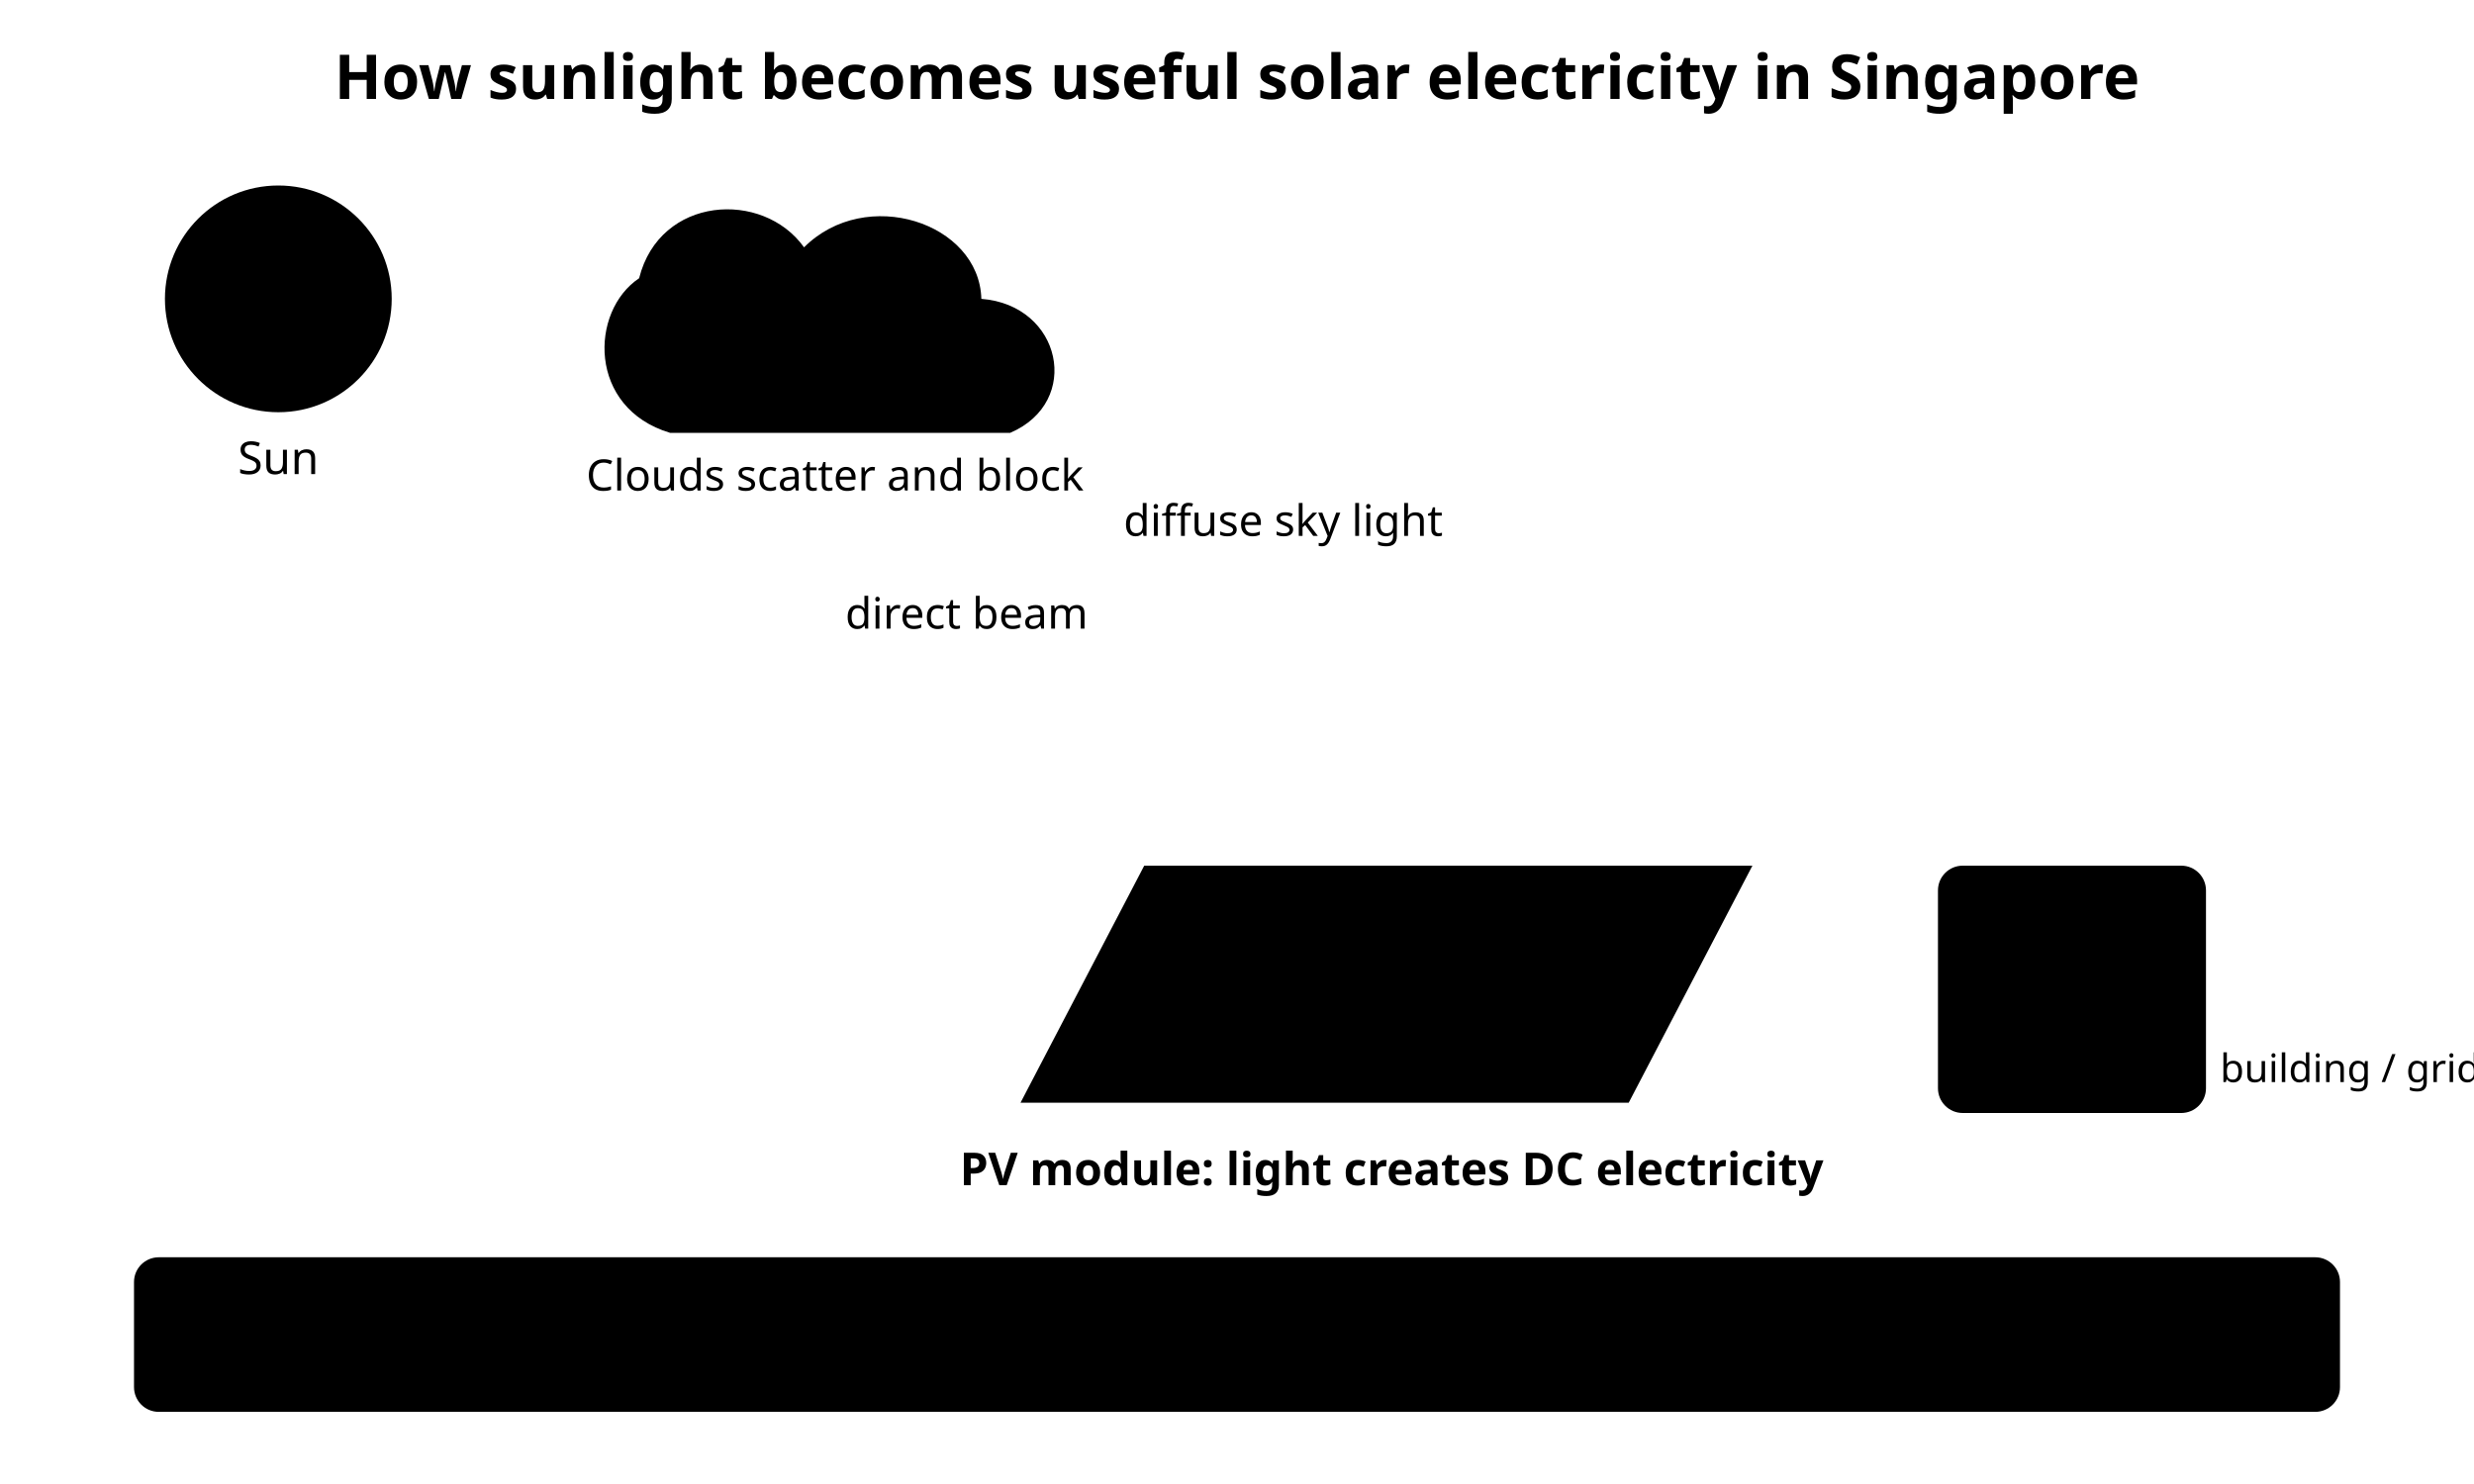
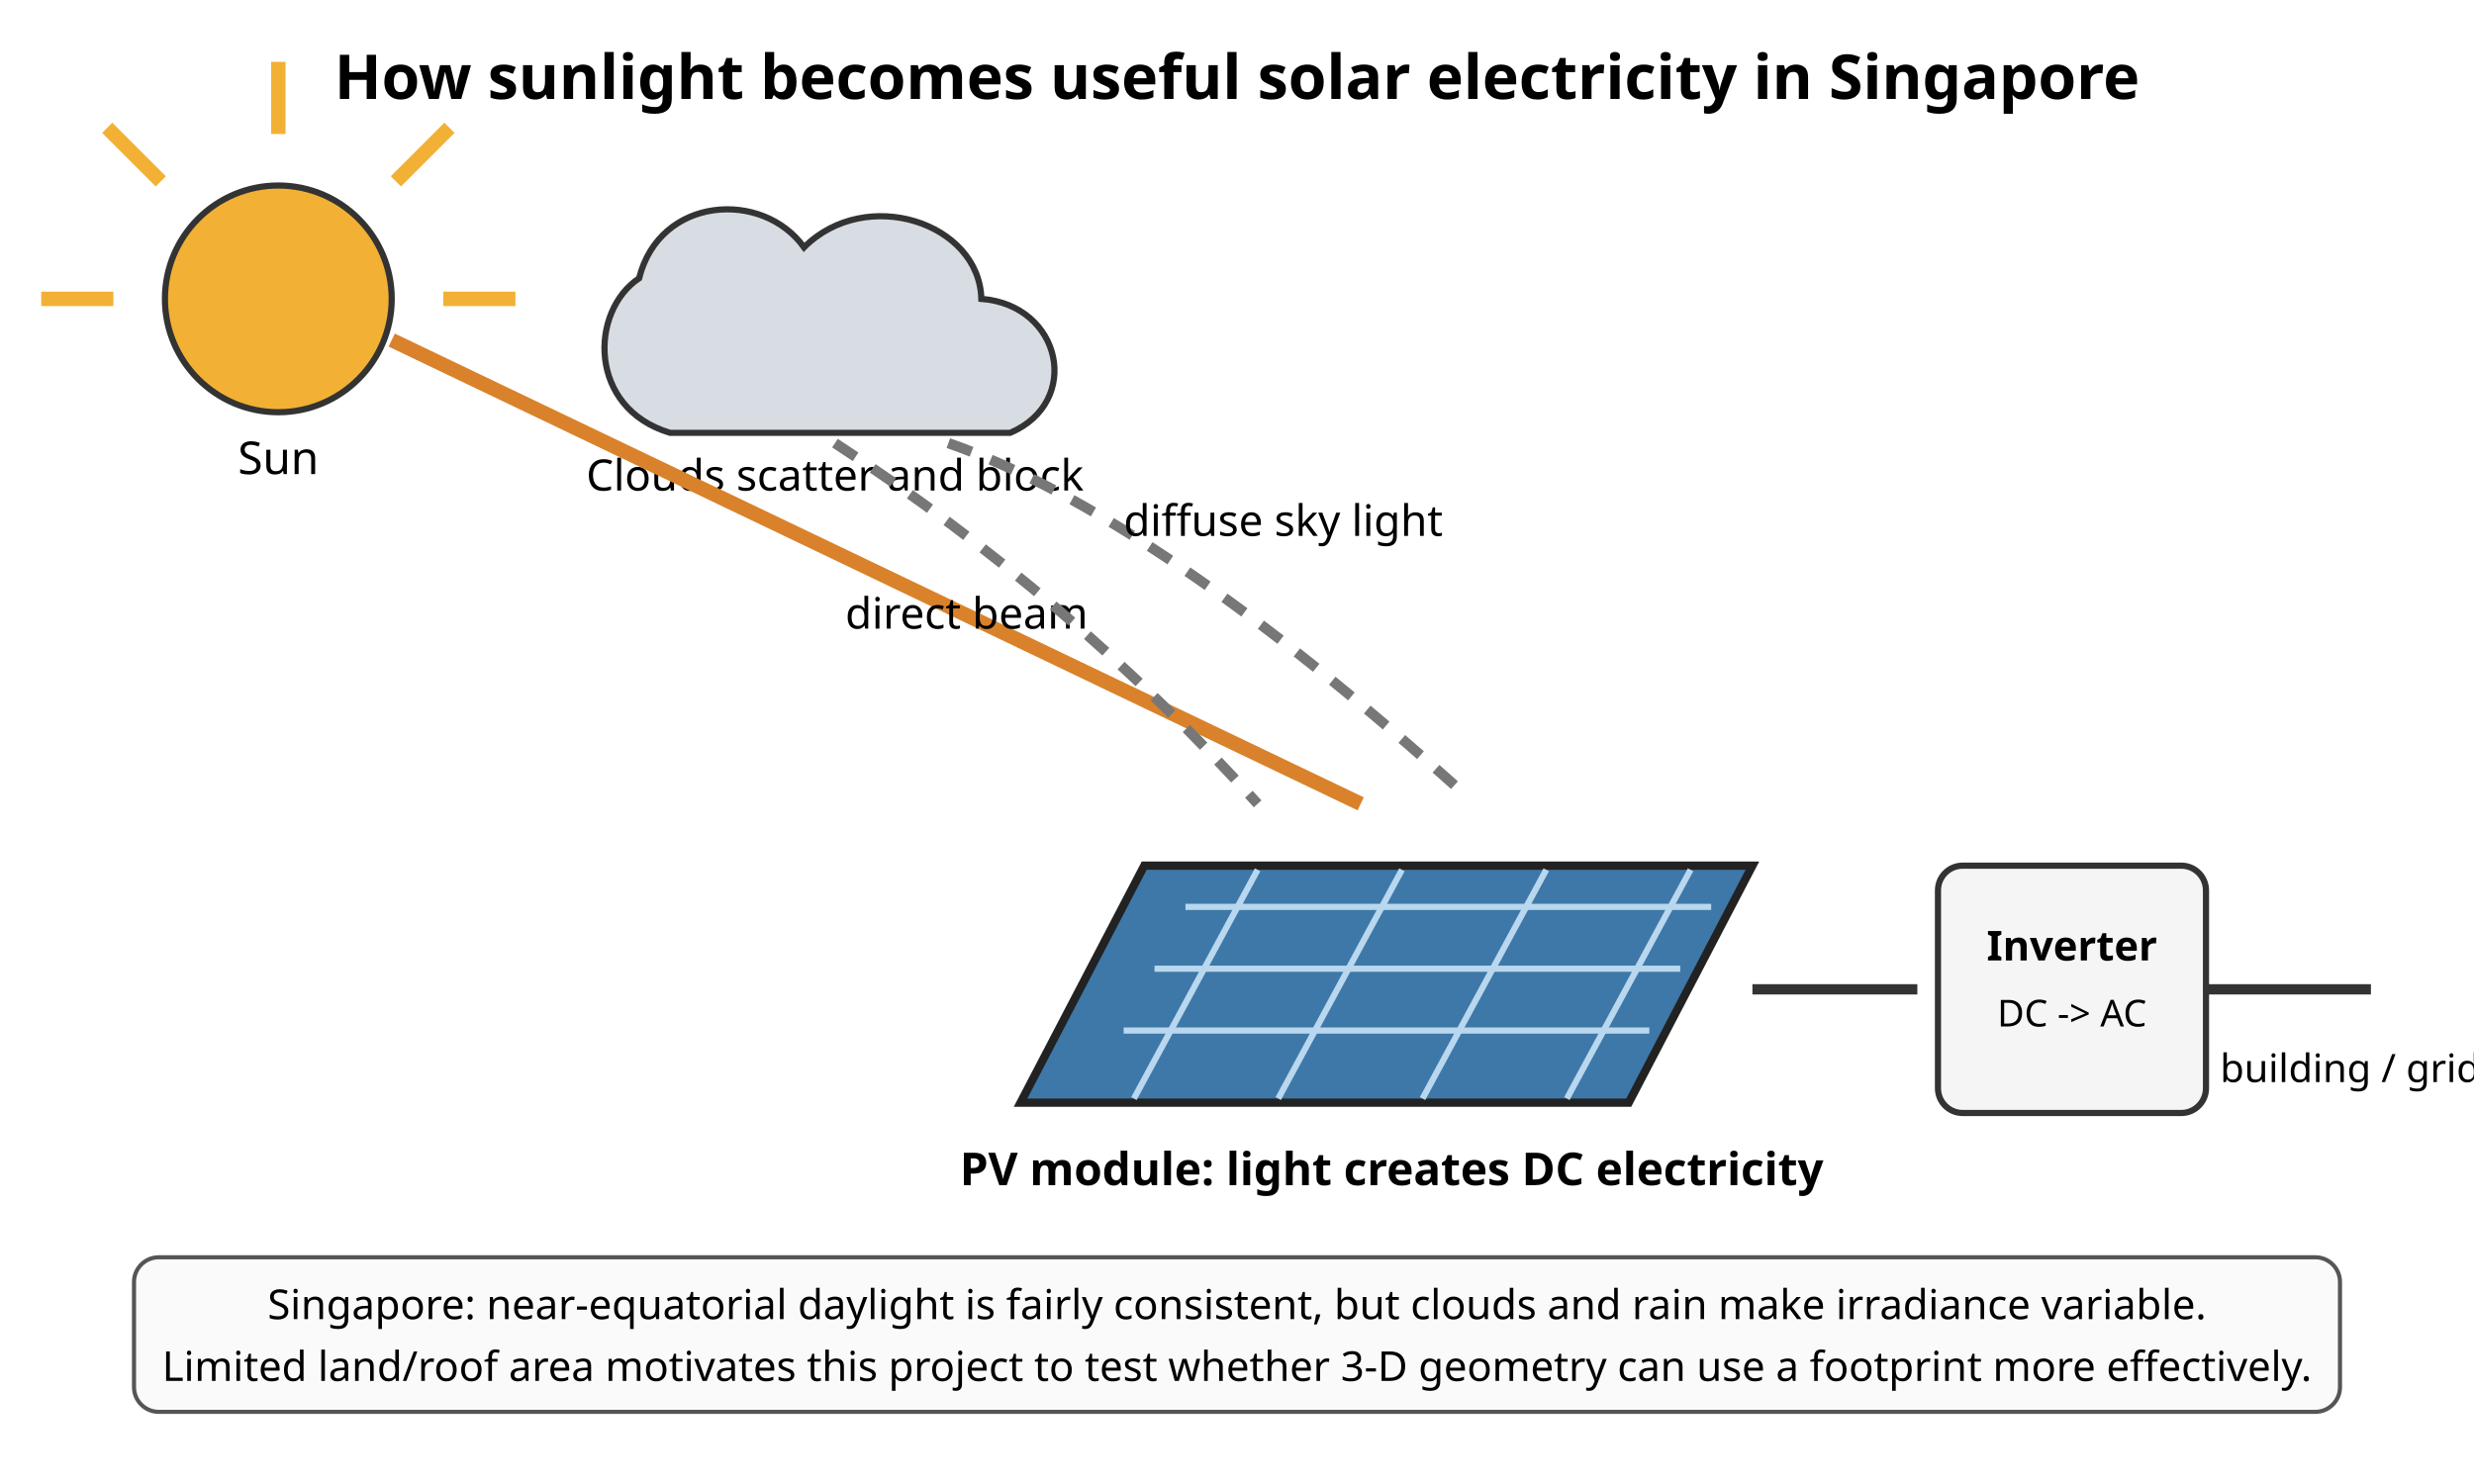
<svg xmlns="http://www.w3.org/2000/svg" width="1200" height="720" viewBox="0 0 1200 720">
  <defs>
    <marker id="arrow" markerWidth="10" markerHeight="10" refX="8" refY="3" orient="auto">
-       <path d="M0,0 L0,6 L9,3 z" fill=" number 333" />
+       <path d="M0,0 L0,6 L9,3 z" fill="#333" />
    </marker>
  </defs>
  <rect width="1200" height="720" fill="white" />
  <text x="600" y="48" text-anchor="middle" font-family="sans-serif" font-size="30" font-weight="700">How sunlight becomes useful solar electricity in Singapore</text>
-   <circle cx="135" cy="145" r="55" fill=" number f2b134" stroke=" number 333" stroke-width="3" />
-   <g stroke=" number f2b134" stroke-width="7">
+   <circle cx="135" cy="145" r="55" fill="#f2b134" stroke="#333" stroke-width="3" />
+   <g stroke="#f2b134" stroke-width="7">
    <line x1="135" y1="65" x2="135" y2="30" />
    <line x1="55" y1="145" x2="20" y2="145" />
    <line x1="215" y1="145" x2="250" y2="145" />
    <line x1="78" y1="88" x2="52" y2="62" />
    <line x1="192" y1="88" x2="218" y2="62" />
  </g>
  <text x="135" y="230" text-anchor="middle" font-family="sans-serif" font-size="22">Sun</text>
-   <path d="M310 135 C320 95 370 92 390 120 C420 90 475 108 476 145 C515 148 525 195 490 210 H325 C285 198 286 151 310 135 Z" fill=" number d8dde3" stroke=" number 333" stroke-width="3" />
+   <path d="M310 135 C320 95 370 92 390 120 C420 90 475 108 476 145 C515 148 525 195 490 210 H325 C285 198 286 151 310 135 Z" fill="#d8dde3" stroke="#333" stroke-width="3" />
  <text x="405" y="238" text-anchor="middle" font-family="sans-serif" font-size="21">Clouds scatter and block</text>
-   <line x1="190" y1="165" x2="660" y2="390" stroke=" number d9822b" stroke-width="7" marker-end="url( number arrow)" />
+   <line x1="190" y1="165" x2="660" y2="390" stroke="#d9822b" stroke-width="7" marker-end="url( number arrow)" />
  <text x="410" y="305" font-family="sans-serif" font-size="21">direct beam</text>
-   <path d="M405 215 Q520 290 610 390" fill="none" stroke=" number 777" stroke-width="5" stroke-dasharray="12 10" marker-end="url( number arrow)" />
-   <path d="M460 215 Q560 250 710 385" fill="none" stroke=" number 777" stroke-width="5" stroke-dasharray="12 10" marker-end="url( number arrow)" />
+   <path d="M405 215 Q520 290 610 390" fill="none" stroke="#777" stroke-width="5" stroke-dasharray="12 10" marker-end="url( number arrow)" />
+   <path d="M460 215 Q560 250 710 385" fill="none" stroke="#777" stroke-width="5" stroke-dasharray="12 10" marker-end="url( number arrow)" />
  <text x="545" y="260" font-family="sans-serif" font-size="21">diffuse sky light</text>
-   <polygon points="555,420 850,420 790,535 495,535" fill=" number 3d78a8" stroke=" number 222" stroke-width="4" />
-   <g stroke=" number b9d7ee" stroke-width="3">
+   <polygon points="555,420 850,420 790,535 495,535" fill="#3d78a8" stroke="#222" stroke-width="4" />
+   <g stroke="#b9d7ee" stroke-width="3">
    <line x1="575" y1="440" x2="830" y2="440" />
    <line x1="560" y1="470" x2="815" y2="470" />
    <line x1="545" y1="500" x2="800" y2="500" />
    <line x1="610" y1="422" x2="550" y2="533" />
    <line x1="680" y1="422" x2="620" y2="533" />
    <line x1="750" y1="422" x2="690" y2="533" />
    <line x1="820" y1="422" x2="760" y2="533" />
  </g>
  <text x="675" y="575" text-anchor="middle" font-family="sans-serif" font-size="22" font-weight="700">PV module: light creates DC electricity</text>
-   <line x1="850" y1="480" x2="930" y2="480" stroke=" number 333" stroke-width="5" marker-end="url( number arrow)" />
-   <rect x="940" y="420" width="130" height="120" rx="12" fill=" number f5f5f5" stroke=" number 333" stroke-width="3" />
+   <line x1="850" y1="480" x2="930" y2="480" stroke="#333" stroke-width="5" marker-end="url( number arrow)" />
+   <rect x="940" y="420" width="130" height="120" rx="12" fill="#f5f5f5" stroke="#333" stroke-width="3" />
  <text x="1005" y="466" text-anchor="middle" font-family="sans-serif" font-size="20" font-weight="700">Inverter</text>
  <text x="1005" y="498" text-anchor="middle" font-family="sans-serif" font-size="18">DC -&gt; AC</text>
-   <line x1="1070" y1="480" x2="1150" y2="480" stroke=" number 333" stroke-width="5" marker-end="url( number arrow)" />
+   <line x1="1070" y1="480" x2="1150" y2="480" stroke="#333" stroke-width="5" marker-end="url( number arrow)" />
  <text x="1140" y="525" text-anchor="middle" font-family="sans-serif" font-size="19">building / grid</text>
-   <rect x="65" y="610" width="1070" height="75" rx="12" fill=" number fafafa" stroke=" number 555" stroke-width="2" />
+   <rect x="65" y="610" width="1070" height="75" rx="12" fill="#fafafa" stroke="#555" stroke-width="2" />
  <text x="600" y="640" text-anchor="middle" font-family="sans-serif" font-size="20">Singapore: near-equatorial daylight is fairly consistent, but clouds and rain make irradiance variable.</text>
  <text x="600" y="670" text-anchor="middle" font-family="sans-serif" font-size="20">Limited land/roof area motivates this project to test whether 3-D geometry can use a footprint more effectively.</text>
</svg>
